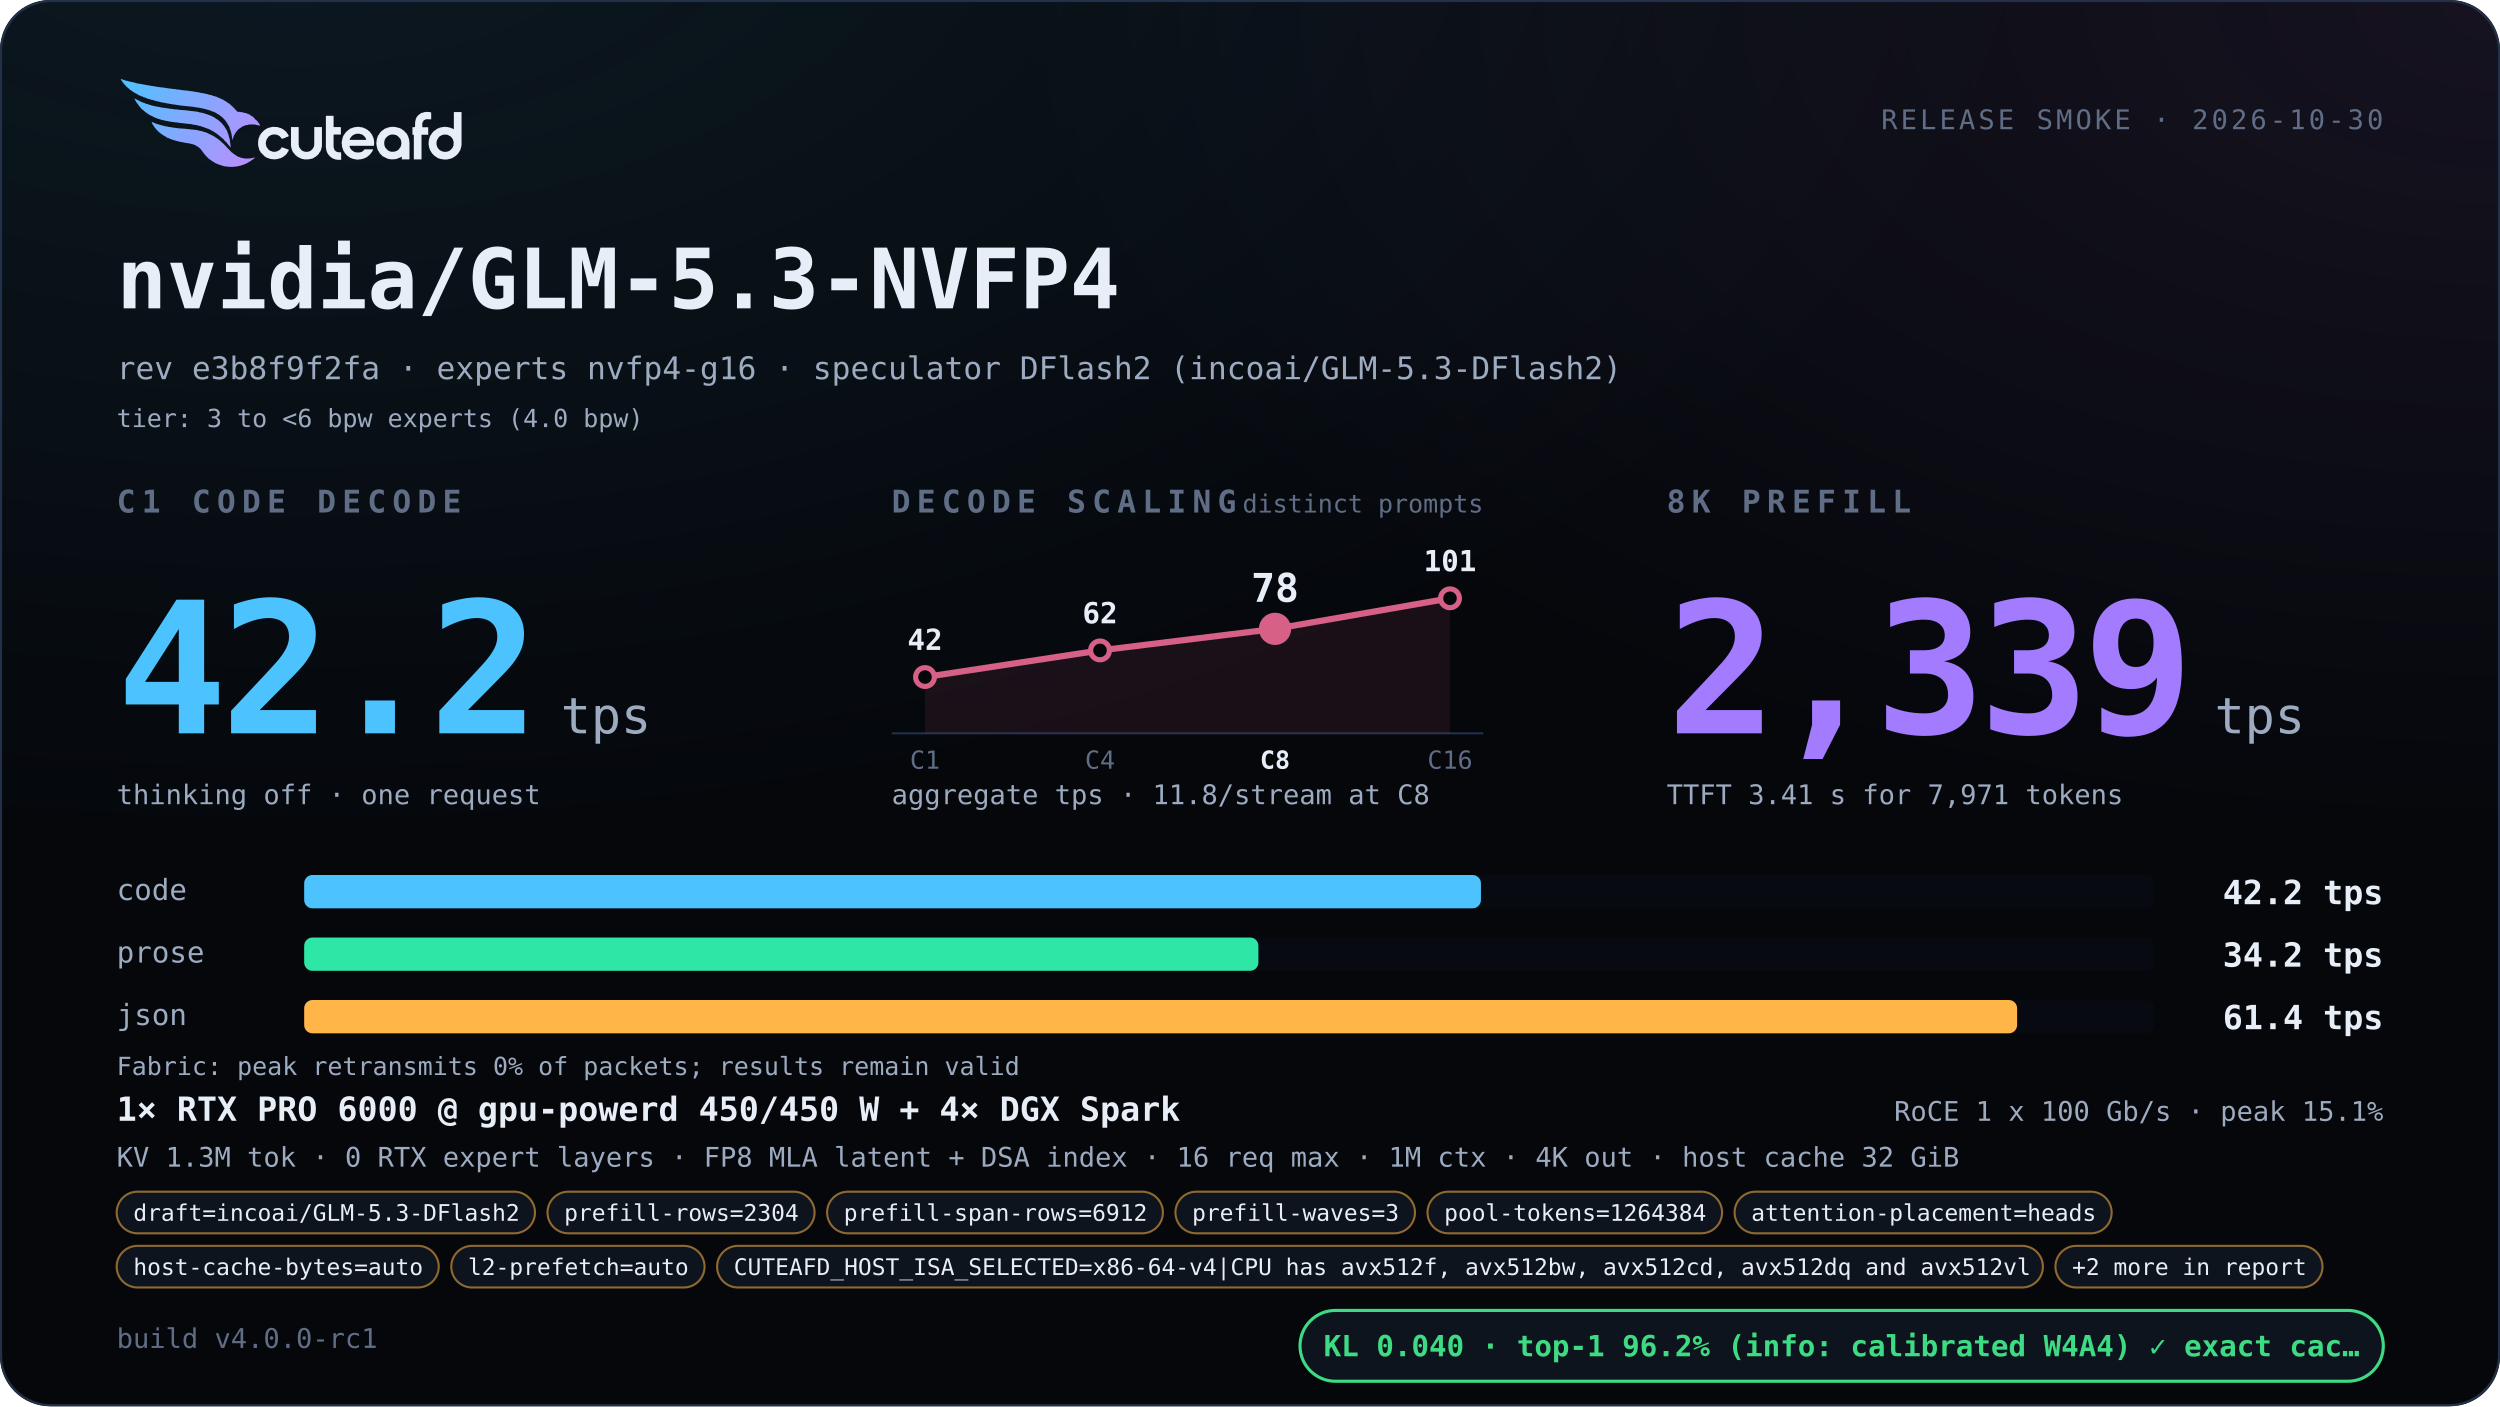
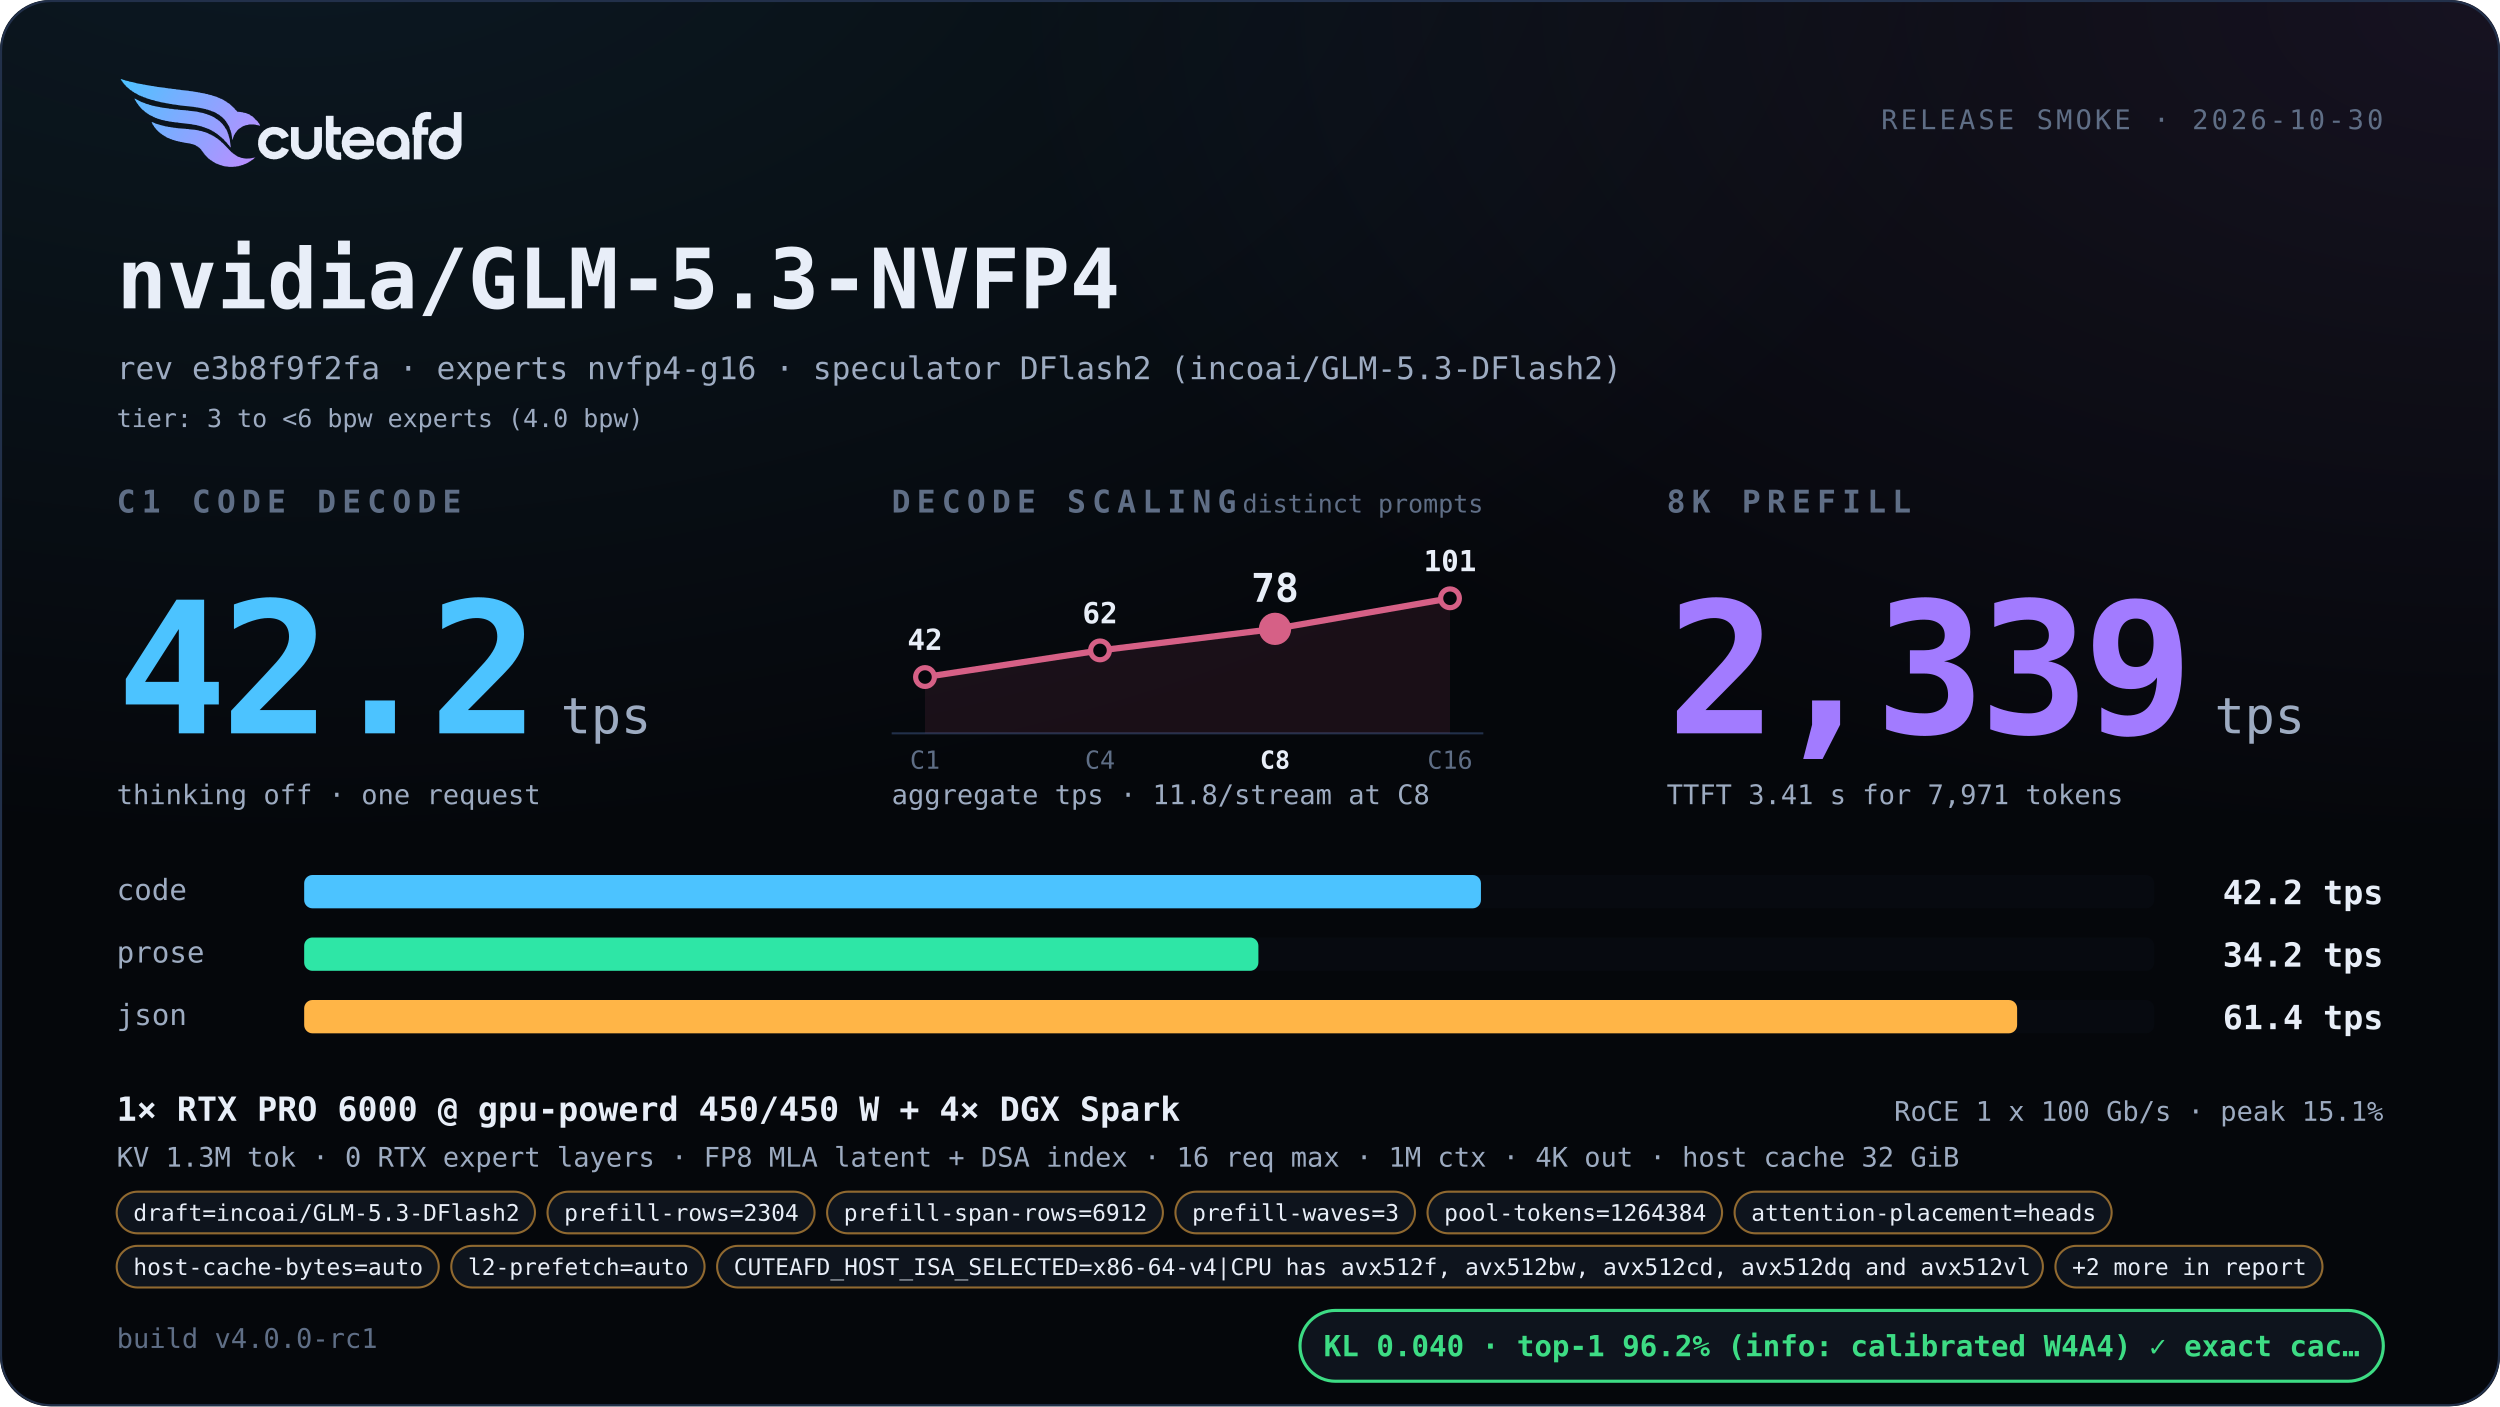
<svg xmlns="http://www.w3.org/2000/svg" width="1200" height="675" viewBox="0 0 1200 675">
  <defs>
    <linearGradient id="accent" x1="0" y1="0" x2="1" y2="0">
      <stop offset="0" stop-color="#4cc3ff" />
      <stop offset="1" stop-color="#c08bff" />
    </linearGradient>
    <pattern id="hazard" width="16" height="16" patternUnits="userSpaceOnUse" patternTransform="rotate(45)">
      <rect width="16" height="16" fill="#120405" />
      <rect width="8" height="16" fill="#ffb547" />
    </pattern>
    <radialGradient id="glow-a" cx="0.12" cy="-0.1" r="0.7">
      <stop offset="0" stop-color="#4cc3ff" stop-opacity="0.10" />
      <stop offset="1" stop-color="#4cc3ff" stop-opacity="0" />
    </radialGradient>
    <radialGradient id="glow-b" cx="1" cy="0" r="0.6">
      <stop offset="0" stop-color="#c08bff" stop-opacity="0.09" />
      <stop offset="1" stop-color="#c08bff" stop-opacity="0" />
    </radialGradient>
  </defs>
  <rect x="0" y="0" width="1200" height="675" rx="24" fill="#05070b" />
  <rect x="0" y="0" width="1200" height="675" rx="24" fill="url(#glow-a)" />
  <rect x="0" y="0" width="1200" height="675" rx="24" fill="url(#glow-b)" />
  <rect x="0.5" y="0.5" width="1199" height="674" rx="24" fill="none" stroke="#22304a" />
  <svg x="56" y="36" width="167.53" height="46" viewBox="81 149 1770 486" preserveAspectRatio="xMinYMid meet">
    <defs>
      <linearGradient id="cuteafd-swift" x1="101" y1="169" x2="808" y2="615" gradientUnits="userSpaceOnUse">
        <stop offset="0" stop-color="#4cc3ff" />
        <stop offset="1" stop-color="#c08bff" />
      </linearGradient>
    </defs>
    <path fill="url(#cuteafd-swift)" fill-rule="evenodd" d="M101 169L115 173 115 174 119 174 125 177 141 180 144 182 166 186 166 187 170 187 170 188 174 188 174 189 178 189 182 191 213 196 213 197 225 198 225 199 230 199 230 200 236 200 236 201 242 201 242 202 248 202 248 203 254 203 254 204 272 206 272 207 278 207 278 208 284 208 284 209 328 214 328 215 334 215 334 216 342 216 342 217 359 218 359 219 382 221 382 222 405 224 405 225 447 229 447 230 468 232 468 233 474 233 474 234 480 234 480 235 486 235 486 236 493 236 493 237 504 238 504 239 529 243 533 245 543 246 546 248 565 252 565 253 589 260 591 262 594 262 598 265 601 265 607 269 610 269 624 276 625 278 631 280 632 282 636 283 641 288 643 288 644 290 652 294 680 320 680 322 690 331 692 335 714 337 714 338 720 338 724 340 737 342 737 343 740 343 742 345 745 345 747 347 750 347 756 350 760 354 770 359 784 373 784 375 788 377 798 387 798 389 803 394 808 404 808 407 804 405 787 402 787 401 780 401 780 400 753 400 753 401 747 401 747 402 734 404 734 405 731 405 729 407 726 407 714 413 713 415 705 419 703 422 701 422 691 432 691 434 687 437 687 439 684 441 684 443 682 444 680 450 678 451 675 457 675 460 673 462 670 475 668 478 662 441 661 441 659 431 655 423 653 414 648 404 646 403 644 397 642 396 641 392 639 391 635 383 631 380 631 378 613 360 611 360 601 351 589 345 588 343 574 336 561 332 559 330 556 330 556 329 553 329 553 328 550 328 544 325 536 324 533 322 521 320 521 319 516 319 516 318 511 318 511 317 506 317 506 316 501 316 501 315 495 315 495 314 482 313 482 312 475 312 475 311 399 303 399 302 392 302 392 301 385 301 385 300 363 298 363 297 347 295 347 294 340 294 340 293 329 292 329 291 304 287 300 285 295 285 295 284 275 280 273 278 253 274 253 273 232 267 230 265 216 261 212 258 206 257 202 254 199 254 187 248 186 246 169 238 168 236 160 232 158 229 150 225 141 216 139 216 133 209 131 209 128 206 128 204 120 197 120 195 115 191 115 189 112 187 110 182 107 180 107 178 105 177ZM172 268L209 287 212 287 214 289 220 290 230 295 243 298 249 301 253 301 256 303 260 303 263 305 273 306 273 307 301 312 301 313 308 313 308 314 347 319 347 320 365 321 365 322 372 322 372 323 392 324 392 325 401 325 401 326 433 328 433 329 444 329 444 330 490 335 494 337 499 337 499 338 521 342 524 344 528 344 528 345 540 348 542 350 551 352 555 355 558 355 578 365 579 367 581 367 582 369 584 369 585 371 593 375 595 378 597 378 599 381 601 381 620 400 620 402 624 405 624 407 627 409 632 419 636 423 642 435 642 438 644 440 645 446 647 448 650 461 651 461 651 465 652 465 652 469 654 472 660 517 652 509 652 507 645 501 645 499 641 496 641 494 627 481 627 479 619 471 617 471 611 464 609 464 605 459 603 459 599 454 597 454 590 447 588 447 587 445 585 445 584 443 582 443 575 437 567 434 566 432 546 422 538 420 536 418 530 417 528 415 525 415 525 414 522 414 522 413 519 413 519 412 516 412 510 409 506 409 506 408 502 408 502 407 498 407 498 406 494 406 494 405 490 405 486 403 464 400 464 399 393 391 393 390 374 389 374 388 360 387 360 386 347 385 347 384 342 384 342 383 326 381 326 380 306 376 303 374 299 374 299 373 287 370 285 368 282 368 282 367 279 367 272 363 267 362 266 360 246 351 245 349 243 349 242 347 234 343 232 340 227 338 217 328 215 328 201 314 201 312 194 306 194 304 191 302 189 297 183 291 182 287 180 286 178 280 176 279 172 271ZM258 387L268 390 270 392 273 392 277 395 295 400 295 401 299 401 302 403 306 403 306 404 310 404 310 405 314 405 314 406 318 406 318 407 322 407 326 409 341 411 341 412 354 413 354 414 366 415 366 416 374 416 374 417 382 417 382 418 390 418 390 419 433 422 433 423 446 423 446 424 481 427 481 428 487 428 487 429 493 429 493 430 497 430 501 432 511 433 514 435 518 435 521 437 531 439 533 441 539 442 554 450 561 452 562 454 572 458 573 460 580 463 581 465 583 465 584 467 592 471 594 474 596 474 599 478 601 478 604 482 606 482 615 492 617 492 665 542 667 542 671 547 673 547 675 550 677 550 678 552 680 552 687 558 691 559 692 561 698 564 704 565 706 567 712 568 712 569 725 571 725 572 734 572 734 573 761 572 761 571 767 571 767 570 780 568 783 566 784 568 782 568 773 577 771 577 769 580 767 580 760 586 756 587 755 589 751 590 750 592 734 600 731 600 727 603 724 603 722 605 712 607 712 608 702 610 702 611 686 613 686 614 674 614 674 615 648 615 648 614 627 612 627 611 623 611 623 610 619 610 616 608 603 605 601 603 598 603 596 601 593 601 591 599 588 599 578 594 577 592 571 590 570 588 568 588 567 586 565 586 564 584 556 580 554 577 552 577 550 574 548 574 526 551 526 549 522 546 522 544 517 539 517 537 513 534 510 528 499 517 497 517 494 513 485 509 484 507 476 503 473 503 471 501 467 501 467 500 456 498 456 497 423 492 423 491 418 491 418 490 412 490 412 489 402 488 402 487 393 486 393 485 381 483 378 481 374 481 374 480 362 477 360 475 354 474 345 469 342 469 332 464 331 462 325 460 324 458 320 457 319 455 311 451 309 448 304 446 300 441 298 441 279 422 279 420 274 416 274 414 271 412 270 408 264 401Z" />
    <path fill="#e8eef8" fill-rule="evenodd" d="M1650 336L1670 337 1670 338 1676 339 1676 373 1675 374 1652 373 1652 374 1648 374 1640 378 1637 381 1637 383 1634 385 1632 392 1631 392 1631 413 1632 414 1661 414 1661 452 1627 452 1627 576 1626 577 1588 577 1588 454 1587 452 1581 452 1581 414 1594 413 1595 383 1596 383 1598 372 1604 360 1616 348 1618 348 1622 344 1628 341 1634 340 1634 339 1638 339 1642 337 1650 337ZM1791 337L1830 337 1830 506 1829 506 1828 517 1827 517 1824 529 1822 533 1820 534 1819 538 1817 539 1817 541 1815 542 1815 544 1813 545 1813 547 1801 559 1799 559 1798 561 1796 561 1794 564 1790 565 1789 567 1779 572 1776 572 1770 575 1761 576 1761 577 1740 578 1740 577 1723 575 1723 574 1714 572 1704 567 1703 565 1698 563 1696 560 1694 560 1680 546 1680 544 1677 542 1674 535 1672 534 1670 527 1668 525 1666 516 1665 516 1664 505 1663 505 1663 486 1664 486 1665 474 1666 474 1669 462 1673 454 1675 453 1679 445 1683 442 1683 440 1690 433 1692 433 1695 429 1697 429 1704 423 1712 419 1715 419 1719 416 1731 414 1731 413 1739 413 1739 412 1753 412 1753 413 1761 413 1761 414 1770 415 1770 416 1776 417 1778 419 1781 419 1791 424ZM1143 356L1181 356 1181 413 1217 413 1217 416 1218 416 1218 450 1217 451 1181 451 1181 515 1182 515 1182 520 1183 520 1185 528 1192 536 1194 536 1197 539 1204 540 1204 541 1219 541 1219 553 1220 553 1220 561 1219 561 1220 578 1219 579 1197 579 1197 578 1188 577 1186 575 1183 575 1173 570 1172 568 1167 566 1164 562 1162 562 1161 559 1156 555 1156 553 1153 551 1146 537 1144 526 1143 526 1143 519 1142 519 1142 357ZM870 412L897 413 897 414 901 414 901 415 905 415 907 417 913 418 925 424 930 429 932 429 944 441 944 443 947 445 947 447 949 448 954 458 954 460 951 460 947 463 941 464 937 467 934 467 934 468 918 473 917 470 914 468 914 466 906 458 904 458 903 456 899 454 896 454 890 451 871 451 871 452 862 454 856 459 854 459 849 464 849 466 846 468 844 473 842 474 839 485 838 485 838 492 837 492 837 498 838 498 838 504 839 504 840 511 843 517 845 518 845 520 848 522 848 524 854 530 856 530 857 532 863 535 866 535 872 538 889 538 889 537 898 535 901 532 905 531 907 528 909 528 913 524 913 522 915 521 918 515 954 528 953 533 951 537 949 538 948 542 946 543 944 548 934 558 932 558 926 564 912 571 899 574 899 575 894 575 894 576 874 577 874 576 861 575 861 574 857 574 849 570 846 570 836 565 835 563 833 563 811 541 810 537 808 536 804 528 801 515 800 515 800 511 799 511 799 504 798 504 799 478 800 478 801 470 805 462 805 459 807 455 809 454 810 450 812 449 812 447 829 429 834 427 836 424 848 418 851 418 853 416 864 414 864 413 870 413ZM1298 412L1314 412 1314 413 1329 415 1339 420 1342 420 1345 423 1352 426 1353 428 1355 428 1359 433 1361 433 1366 438 1366 440 1371 444 1371 446 1377 453 1379 460 1382 464 1384 473 1385 473 1386 485 1387 485 1386 508 1262 508 1262 512 1263 512 1263 515 1267 523 1270 525 1270 527 1275 532 1277 532 1278 534 1280 534 1281 536 1283 536 1284 538 1288 540 1297 541 1297 542 1313 542 1313 541 1321 540 1327 537 1328 535 1330 535 1337 528 1337 526 1381 526 1380 531 1376 539 1372 543 1372 545 1365 551 1365 553 1361 557 1359 557 1352 564 1334 573 1324 575 1324 576 1310 577 1310 578 1297 578 1297 577 1290 577 1290 576 1278 574 1278 573 1275 573 1273 571 1270 571 1264 568 1263 566 1259 565 1254 560 1252 560 1238 545 1238 543 1236 542 1235 538 1233 537 1229 529 1229 526 1227 524 1227 520 1224 514 1223 499 1222 499 1223 482 1224 482 1224 477 1225 477 1228 463 1233 453 1235 452 1236 448 1243 441 1243 439 1247 435 1249 435 1255 428 1257 428 1258 426 1260 426 1261 424 1263 424 1264 422 1270 419 1273 419 1281 415 1285 415 1289 413 1298 413ZM1472 412L1491 412 1491 413 1498 413 1498 414 1503 414 1503 415 1516 418 1528 424 1533 429 1535 429 1553 448 1560 462 1560 465 1561 465 1561 468 1564 474 1565 488 1566 488 1566 576 1565 577 1527 577 1527 564 1526 563 1518 568 1515 568 1514 570 1511 570 1503 574 1495 575 1495 576 1472 577 1472 576 1464 576 1464 575 1456 574 1430 561 1415 546 1410 536 1408 535 1404 527 1402 518 1401 518 1400 509 1399 509 1399 501 1398 501 1398 488 1399 488 1400 475 1401 475 1401 471 1402 471 1404 462 1408 454 1410 453 1410 451 1412 450 1416 442 1428 430 1430 430 1432 427 1434 427 1438 423 1446 419 1449 419 1451 417 1457 416 1457 415 1461 415 1465 413 1472 413ZM965 413L1004 413 1004 504 1005 504 1005 510 1006 510 1006 513 1009 519 1019 531 1021 531 1022 533 1028 536 1031 536 1034 538 1041 538 1041 539 1053 538 1053 537 1056 537 1056 536 1059 536 1065 533 1075 524 1076 520 1078 519 1081 513 1082 505 1083 505 1083 413 1122 413 1122 511 1121 511 1121 517 1120 517 1117 530 1112 540 1110 541 1106 549 1096 559 1094 559 1091 563 1084 566 1083 568 1073 573 1070 573 1070 574 1056 576 1056 577 1031 577 1031 576 1021 575 1011 570 1008 570 1007 568 995 562 991 557 989 557 986 554 986 552 977 543 977 541 975 540 971 532 971 529 969 527 967 517 966 517 966 511 965 511ZM1263 478L1346 478 1346 474 1342 466 1340 465 1340 463 1329 453 1323 450 1314 448 1314 447 1296 447 1296 448 1286 450 1283 453 1279 454 1277 457 1275 457 1272 460 1272 462 1269 464 1269 466 1266 468 1263 474ZM1524 499L1525 499 1524 485 1523 485 1523 481 1522 481 1522 478 1519 472 1506 458 1504 458 1503 456 1499 454 1489 452 1489 451 1472 451 1472 452 1463 454 1457 459 1455 459 1452 463 1449 464 1449 466 1444 471 1440 479 1439 486 1438 486 1438 502 1439 502 1439 507 1440 507 1440 510 1444 518 1450 524 1450 526 1454 528 1456 531 1468 537 1472 537 1472 538 1489 538 1489 537 1493 537 1493 536 1496 536 1496 535 1499 535 1505 532 1507 529 1509 529 1513 525 1513 523 1517 520 1517 518 1521 514 1521 511 1524 505ZM1703 503L1704 503 1704 507 1705 507 1708 517 1719 530 1721 530 1725 534 1728 534 1736 538 1752 539 1752 538 1761 537 1771 532 1783 520 1789 508 1790 487 1789 487 1789 483 1788 483 1785 473 1774 460 1758 452 1739 451 1739 452 1735 452 1735 453 1725 456 1724 458 1719 460 1714 465 1714 467 1711 469 1711 471 1707 475 1707 478 1705 480 1704 487 1703 487Z" />
  </svg>
  <text x="1144" y="62" font-family="ui-monospace, 'SF Mono', 'JetBrains Mono', 'Cascadia Mono', Menlo, Consolas, 'DejaVu Sans Mono', monospace" font-size="13" fill="#5f6e86" text-anchor="end" letter-spacing="1.5">RELEASE SMOKE · 2026-10-30</text>
  <text x="56" y="148" font-family="ui-monospace, 'SF Mono', 'JetBrains Mono', 'Cascadia Mono', Menlo, Consolas, 'DejaVu Sans Mono', monospace" font-size="40" fill="#e8eef8" font-weight="700">nvidia/GLM-5.3-NVFP4</text>
  <text x="56" y="182" font-family="ui-monospace, 'SF Mono', 'JetBrains Mono', 'Cascadia Mono', Menlo, Consolas, 'DejaVu Sans Mono', monospace" font-size="15" fill="#9dabc1">rev e3b8f9f2fa · experts nvfp4-g16 · speculator DFlash2 (incoai/GLM-5.3-DFlash2)</text>
  <text x="56" y="246" font-family="ui-monospace, 'SF Mono', 'JetBrains Mono', 'Cascadia Mono', Menlo, Consolas, 'DejaVu Sans Mono', monospace" font-size="15" fill="#5f6e86" font-weight="600" letter-spacing="3">C1 CODE DECODE</text>
  <text x="56" y="352" font-family="ui-monospace, 'SF Mono', 'JetBrains Mono', 'Cascadia Mono', Menlo, Consolas, 'DejaVu Sans Mono', monospace" font-size="88" fill="#4cc3ff" font-weight="700" letter-spacing="-3">42.2</text>
  <text x="269.2" y="352" font-family="ui-monospace, 'SF Mono', 'JetBrains Mono', 'Cascadia Mono', Menlo, Consolas, 'DejaVu Sans Mono', monospace" font-size="24" fill="#9dabc1">tps</text>
  <text x="56" y="386" font-family="ui-monospace, 'SF Mono', 'JetBrains Mono', 'Cascadia Mono', Menlo, Consolas, 'DejaVu Sans Mono', monospace" font-size="13" fill="#9dabc1">thinking off · one request</text>
  <text x="428" y="246" font-family="ui-monospace, 'SF Mono', 'JetBrains Mono', 'Cascadia Mono', Menlo, Consolas, 'DejaVu Sans Mono', monospace" font-size="15" fill="#5f6e86" font-weight="600" letter-spacing="3">DECODE SCALING</text>
  <text x="712" y="246" font-family="ui-monospace, 'SF Mono', 'JetBrains Mono', 'Cascadia Mono', Menlo, Consolas, 'DejaVu Sans Mono', monospace" font-size="12" fill="#5f6e86" text-anchor="end">distinct prompts</text>
  <line x1="428" y1="352" x2="712" y2="352" stroke="#22304a" stroke-width="1" />
  <text x="444" y="369" font-family="ui-monospace, 'SF Mono', 'JetBrains Mono', 'Cascadia Mono', Menlo, Consolas, 'DejaVu Sans Mono', monospace" font-size="12" fill="#5f6e86" text-anchor="middle">C1</text>
  <text x="528" y="369" font-family="ui-monospace, 'SF Mono', 'JetBrains Mono', 'Cascadia Mono', Menlo, Consolas, 'DejaVu Sans Mono', monospace" font-size="12" fill="#5f6e86" text-anchor="middle">C4</text>
  <text x="612" y="369" font-family="ui-monospace, 'SF Mono', 'JetBrains Mono', 'Cascadia Mono', Menlo, Consolas, 'DejaVu Sans Mono', monospace" font-size="12" fill="#e8eef8" font-weight="700" text-anchor="middle">C8</text>
  <text x="696" y="369" font-family="ui-monospace, 'SF Mono', 'JetBrains Mono', 'Cascadia Mono', Menlo, Consolas, 'DejaVu Sans Mono', monospace" font-size="12" fill="#5f6e86" text-anchor="middle">C16</text>
  <path d="M444,324.98 L528,312.192 L612,301.848 L696,287.185 L696,352 L444,352 Z" fill="#d66086" fill-opacity="0.10" />
  <path d="M444,324.98 L528,312.192 L612,301.848 L696,287.185" fill="none" stroke="#d66086" stroke-width="3" stroke-linejoin="round" stroke-linecap="round" />
  <g aria-label="C1: 42.2 aggregate tps, 42.2 median tps per request">
    <circle cx="444" cy="324.98" r="4.5" fill="#05070b" stroke="#d66086" stroke-width="2.5" />
    <text x="444" y="311.98" font-family="ui-monospace, 'SF Mono', 'JetBrains Mono', 'Cascadia Mono', Menlo, Consolas, 'DejaVu Sans Mono', monospace" font-size="14" fill="#e8eef8" font-weight="700" text-anchor="middle">42</text>
  </g>
  <g aria-label="C4: 62.2 aggregate tps, 17.8 median tps per request">
    <circle cx="528" cy="312.192" r="4.5" fill="#05070b" stroke="#d66086" stroke-width="2.5" />
    <text x="528" y="299.19" font-family="ui-monospace, 'SF Mono', 'JetBrains Mono', 'Cascadia Mono', Menlo, Consolas, 'DejaVu Sans Mono', monospace" font-size="14" fill="#e8eef8" font-weight="700" text-anchor="middle">62</text>
  </g>
  <g aria-label="C8: 78.3 aggregate tps, 11.8 median tps per request">
    <circle cx="612" cy="301.848" r="6.5" fill="#d66086" stroke="#d66086" stroke-width="2.5" />
    <text x="612" y="288.85" font-family="ui-monospace, 'SF Mono', 'JetBrains Mono', 'Cascadia Mono', Menlo, Consolas, 'DejaVu Sans Mono', monospace" font-size="19" fill="#e8eef8" font-weight="700" text-anchor="middle">78</text>
  </g>
  <g aria-label="C16: 101 aggregate tps, 7.04 median tps per request">
    <circle cx="696" cy="287.185" r="4.5" fill="#05070b" stroke="#d66086" stroke-width="2.5" />
    <text x="696" y="274.19" font-family="ui-monospace, 'SF Mono', 'JetBrains Mono', 'Cascadia Mono', Menlo, Consolas, 'DejaVu Sans Mono', monospace" font-size="14" fill="#e8eef8" font-weight="700" text-anchor="middle">101</text>
  </g>
  <text x="428" y="386" font-family="ui-monospace, 'SF Mono', 'JetBrains Mono', 'Cascadia Mono', Menlo, Consolas, 'DejaVu Sans Mono', monospace" font-size="13" fill="#9dabc1">aggregate tps · 11.8/stream at C8</text>
  <text x="800" y="246" font-family="ui-monospace, 'SF Mono', 'JetBrains Mono', 'Cascadia Mono', Menlo, Consolas, 'DejaVu Sans Mono', monospace" font-size="15" fill="#5f6e86" font-weight="600" letter-spacing="3">8K PREFILL</text>
  <text x="800" y="352" font-family="ui-monospace, 'SF Mono', 'JetBrains Mono', 'Cascadia Mono', Menlo, Consolas, 'DejaVu Sans Mono', monospace" font-size="88" fill="#a27bff" font-weight="700" letter-spacing="-3">2,339</text>
  <text x="1063" y="352" font-family="ui-monospace, 'SF Mono', 'JetBrains Mono', 'Cascadia Mono', Menlo, Consolas, 'DejaVu Sans Mono', monospace" font-size="24" fill="#9dabc1">tps</text>
  <text x="800" y="386" font-family="ui-monospace, 'SF Mono', 'JetBrains Mono', 'Cascadia Mono', Menlo, Consolas, 'DejaVu Sans Mono', monospace" font-size="13" fill="#9dabc1">TTFT 3.41 s for 7,971 tokens</text>
  <text x="56" y="432" font-family="ui-monospace, 'SF Mono', 'JetBrains Mono', 'Cascadia Mono', Menlo, Consolas, 'DejaVu Sans Mono', monospace" font-size="14" fill="#9dabc1">code</text>
  <rect x="146" y="420" width="888" height="16" rx="4" fill="#070a10" />
  <rect x="146" y="420" width="564.85" height="16" rx="4" fill="#4cc3ff" opacity="1" />
  <text x="1144" y="434" font-family="ui-monospace, 'SF Mono', 'JetBrains Mono', 'Cascadia Mono', Menlo, Consolas, 'DejaVu Sans Mono', monospace" font-size="16" fill="#e8eef8" font-weight="700" text-anchor="end">42.2 tps</text>
  <text x="56" y="462" font-family="ui-monospace, 'SF Mono', 'JetBrains Mono', 'Cascadia Mono', Menlo, Consolas, 'DejaVu Sans Mono', monospace" font-size="14" fill="#9dabc1">prose</text>
  <rect x="146" y="450" width="888" height="16" rx="4" fill="#070a10" />
  <rect x="146" y="450" width="458.03" height="16" rx="4" fill="#2ee6a6" opacity="1" />
  <text x="1144" y="464" font-family="ui-monospace, 'SF Mono', 'JetBrains Mono', 'Cascadia Mono', Menlo, Consolas, 'DejaVu Sans Mono', monospace" font-size="16" fill="#e8eef8" font-weight="700" text-anchor="end">34.2 tps</text>
  <text x="56" y="492" font-family="ui-monospace, 'SF Mono', 'JetBrains Mono', 'Cascadia Mono', Menlo, Consolas, 'DejaVu Sans Mono', monospace" font-size="14" fill="#9dabc1">json</text>
  <rect x="146" y="480" width="888" height="16" rx="4" fill="#070a10" />
  <rect x="146" y="480" width="822.22" height="16" rx="4" fill="#ffb547" opacity="1" />
  <text x="1144" y="494" font-family="ui-monospace, 'SF Mono', 'JetBrains Mono', 'Cascadia Mono', Menlo, Consolas, 'DejaVu Sans Mono', monospace" font-size="16" fill="#e8eef8" font-weight="700" text-anchor="end">61.4 tps</text>
-   <text x="56" y="516" font-family="ui-monospace, 'SF Mono', 'JetBrains Mono', 'Cascadia Mono', Menlo, Consolas, 'DejaVu Sans Mono', monospace" font-size="12" fill="#9dabc1">Fabric: peak retransmits 0% of packets; results remain valid</text>
  <text x="56" y="538" font-family="ui-monospace, 'SF Mono', 'JetBrains Mono', 'Cascadia Mono', Menlo, Consolas, 'DejaVu Sans Mono', monospace" font-size="16" fill="#e8eef8" font-weight="600">1× RTX PRO 6000 @ gpu-powerd 450/450 W + 4× DGX Spark</text>
  <text x="1144" y="538" font-family="ui-monospace, 'SF Mono', 'JetBrains Mono', 'Cascadia Mono', Menlo, Consolas, 'DejaVu Sans Mono', monospace" font-size="13" fill="#9dabc1" text-anchor="end">RoCE 1 x 100 Gb/s · peak 15.1%</text>
  <text x="56" y="560" font-family="ui-monospace, 'SF Mono', 'JetBrains Mono', 'Cascadia Mono', Menlo, Consolas, 'DejaVu Sans Mono', monospace" font-size="13" fill="#9dabc1">KV 1.3M tok · 0 RTX expert layers · FP8 MLA latent + DSA index · 16 req max · 1M ctx · 4K out · host cache 32 GiB</text>
  <rect x="56" y="572" width="200.8" height="20" rx="10" fill="#0e141d" stroke="#ffb547" stroke-opacity="0.55" />
  <text x="64" y="586" font-family="ui-monospace, 'SF Mono', 'JetBrains Mono', 'Cascadia Mono', Menlo, Consolas, 'DejaVu Sans Mono', monospace" font-size="11" fill="#e8eef8">draft=incoai/GLM-5.3-DFlash2</text>
  <rect x="262.8" y="572" width="128.2" height="20" rx="10" fill="#0e141d" stroke="#ffb547" stroke-opacity="0.55" />
  <text x="270.8" y="586" font-family="ui-monospace, 'SF Mono', 'JetBrains Mono', 'Cascadia Mono', Menlo, Consolas, 'DejaVu Sans Mono', monospace" font-size="11" fill="#e8eef8">prefill-rows=2304</text>
  <rect x="397" y="572" width="161.2" height="20" rx="10" fill="#0e141d" stroke="#ffb547" stroke-opacity="0.55" />
  <text x="405" y="586" font-family="ui-monospace, 'SF Mono', 'JetBrains Mono', 'Cascadia Mono', Menlo, Consolas, 'DejaVu Sans Mono', monospace" font-size="11" fill="#e8eef8">prefill-span-rows=6912</text>
  <rect x="564.2" y="572" width="115" height="20" rx="10" fill="#0e141d" stroke="#ffb547" stroke-opacity="0.55" />
  <text x="572.2" y="586" font-family="ui-monospace, 'SF Mono', 'JetBrains Mono', 'Cascadia Mono', Menlo, Consolas, 'DejaVu Sans Mono', monospace" font-size="11" fill="#e8eef8">prefill-waves=3</text>
  <rect x="685.2" y="572" width="141.4" height="20" rx="10" fill="#0e141d" stroke="#ffb547" stroke-opacity="0.55" />
  <text x="693.2" y="586" font-family="ui-monospace, 'SF Mono', 'JetBrains Mono', 'Cascadia Mono', Menlo, Consolas, 'DejaVu Sans Mono', monospace" font-size="11" fill="#e8eef8">pool-tokens=1264384</text>
  <rect x="832.6" y="572" width="181" height="20" rx="10" fill="#0e141d" stroke="#ffb547" stroke-opacity="0.55" />
  <text x="840.6" y="586" font-family="ui-monospace, 'SF Mono', 'JetBrains Mono', 'Cascadia Mono', Menlo, Consolas, 'DejaVu Sans Mono', monospace" font-size="11" fill="#e8eef8">attention-placement=heads</text>
  <rect x="56" y="598" width="154.6" height="20" rx="10" fill="#0e141d" stroke="#ffb547" stroke-opacity="0.55" />
  <text x="64" y="612" font-family="ui-monospace, 'SF Mono', 'JetBrains Mono', 'Cascadia Mono', Menlo, Consolas, 'DejaVu Sans Mono', monospace" font-size="11" fill="#e8eef8">host-cache-bytes=auto</text>
  <rect x="216.6" y="598" width="121.6" height="20" rx="10" fill="#0e141d" stroke="#ffb547" stroke-opacity="0.55" />
  <text x="224.6" y="612" font-family="ui-monospace, 'SF Mono', 'JetBrains Mono', 'Cascadia Mono', Menlo, Consolas, 'DejaVu Sans Mono', monospace" font-size="11" fill="#e8eef8">l2-prefetch=auto</text>
  <rect x="344.2" y="598" width="636.4" height="20" rx="10" fill="#0e141d" stroke="#ffb547" stroke-opacity="0.55" />
  <text x="352.2" y="612" font-family="ui-monospace, 'SF Mono', 'JetBrains Mono', 'Cascadia Mono', Menlo, Consolas, 'DejaVu Sans Mono', monospace" font-size="11" fill="#e8eef8">CUTEAFD_HOST_ISA_SELECTED=x86-64-v4|CPU has avx512f, avx512bw, avx512cd, avx512dq and avx512vl</text>
  <rect x="986.6" y="598" width="128.2" height="20" rx="10" fill="#0e141d" stroke="#ffb547" stroke-opacity="0.55" />
  <text x="994.6" y="612" font-family="ui-monospace, 'SF Mono', 'JetBrains Mono', 'Cascadia Mono', Menlo, Consolas, 'DejaVu Sans Mono', monospace" font-size="11" fill="#e8eef8">+2 more in report</text>
  <text x="56" y="205" font-family="ui-monospace, 'SF Mono', 'JetBrains Mono', 'Cascadia Mono', Menlo, Consolas, 'DejaVu Sans Mono', monospace" font-size="12" fill="#9dabc1">tier: 3 to &lt;6 bpw experts (4.0 bpw)</text>
  <text x="56" y="647" font-family="ui-monospace, 'SF Mono', 'JetBrains Mono', 'Cascadia Mono', Menlo, Consolas, 'DejaVu Sans Mono', monospace" font-size="13" fill="#5f6e86">build v4.0.0-rc1</text>
  <rect x="624" y="629" width="520" height="34" rx="17" fill="#0e141d" stroke="#3ddc84" stroke-width="1.5" />
  <text x="884" y="651" font-family="ui-monospace, 'SF Mono', 'JetBrains Mono', 'Cascadia Mono', Menlo, Consolas, 'DejaVu Sans Mono', monospace" font-size="14" fill="#3ddc84" font-weight="600" text-anchor="middle">KL 0.040 · top-1 96.2% (info: calibrated W4A4) ✓ exact cac…</text>
</svg>
